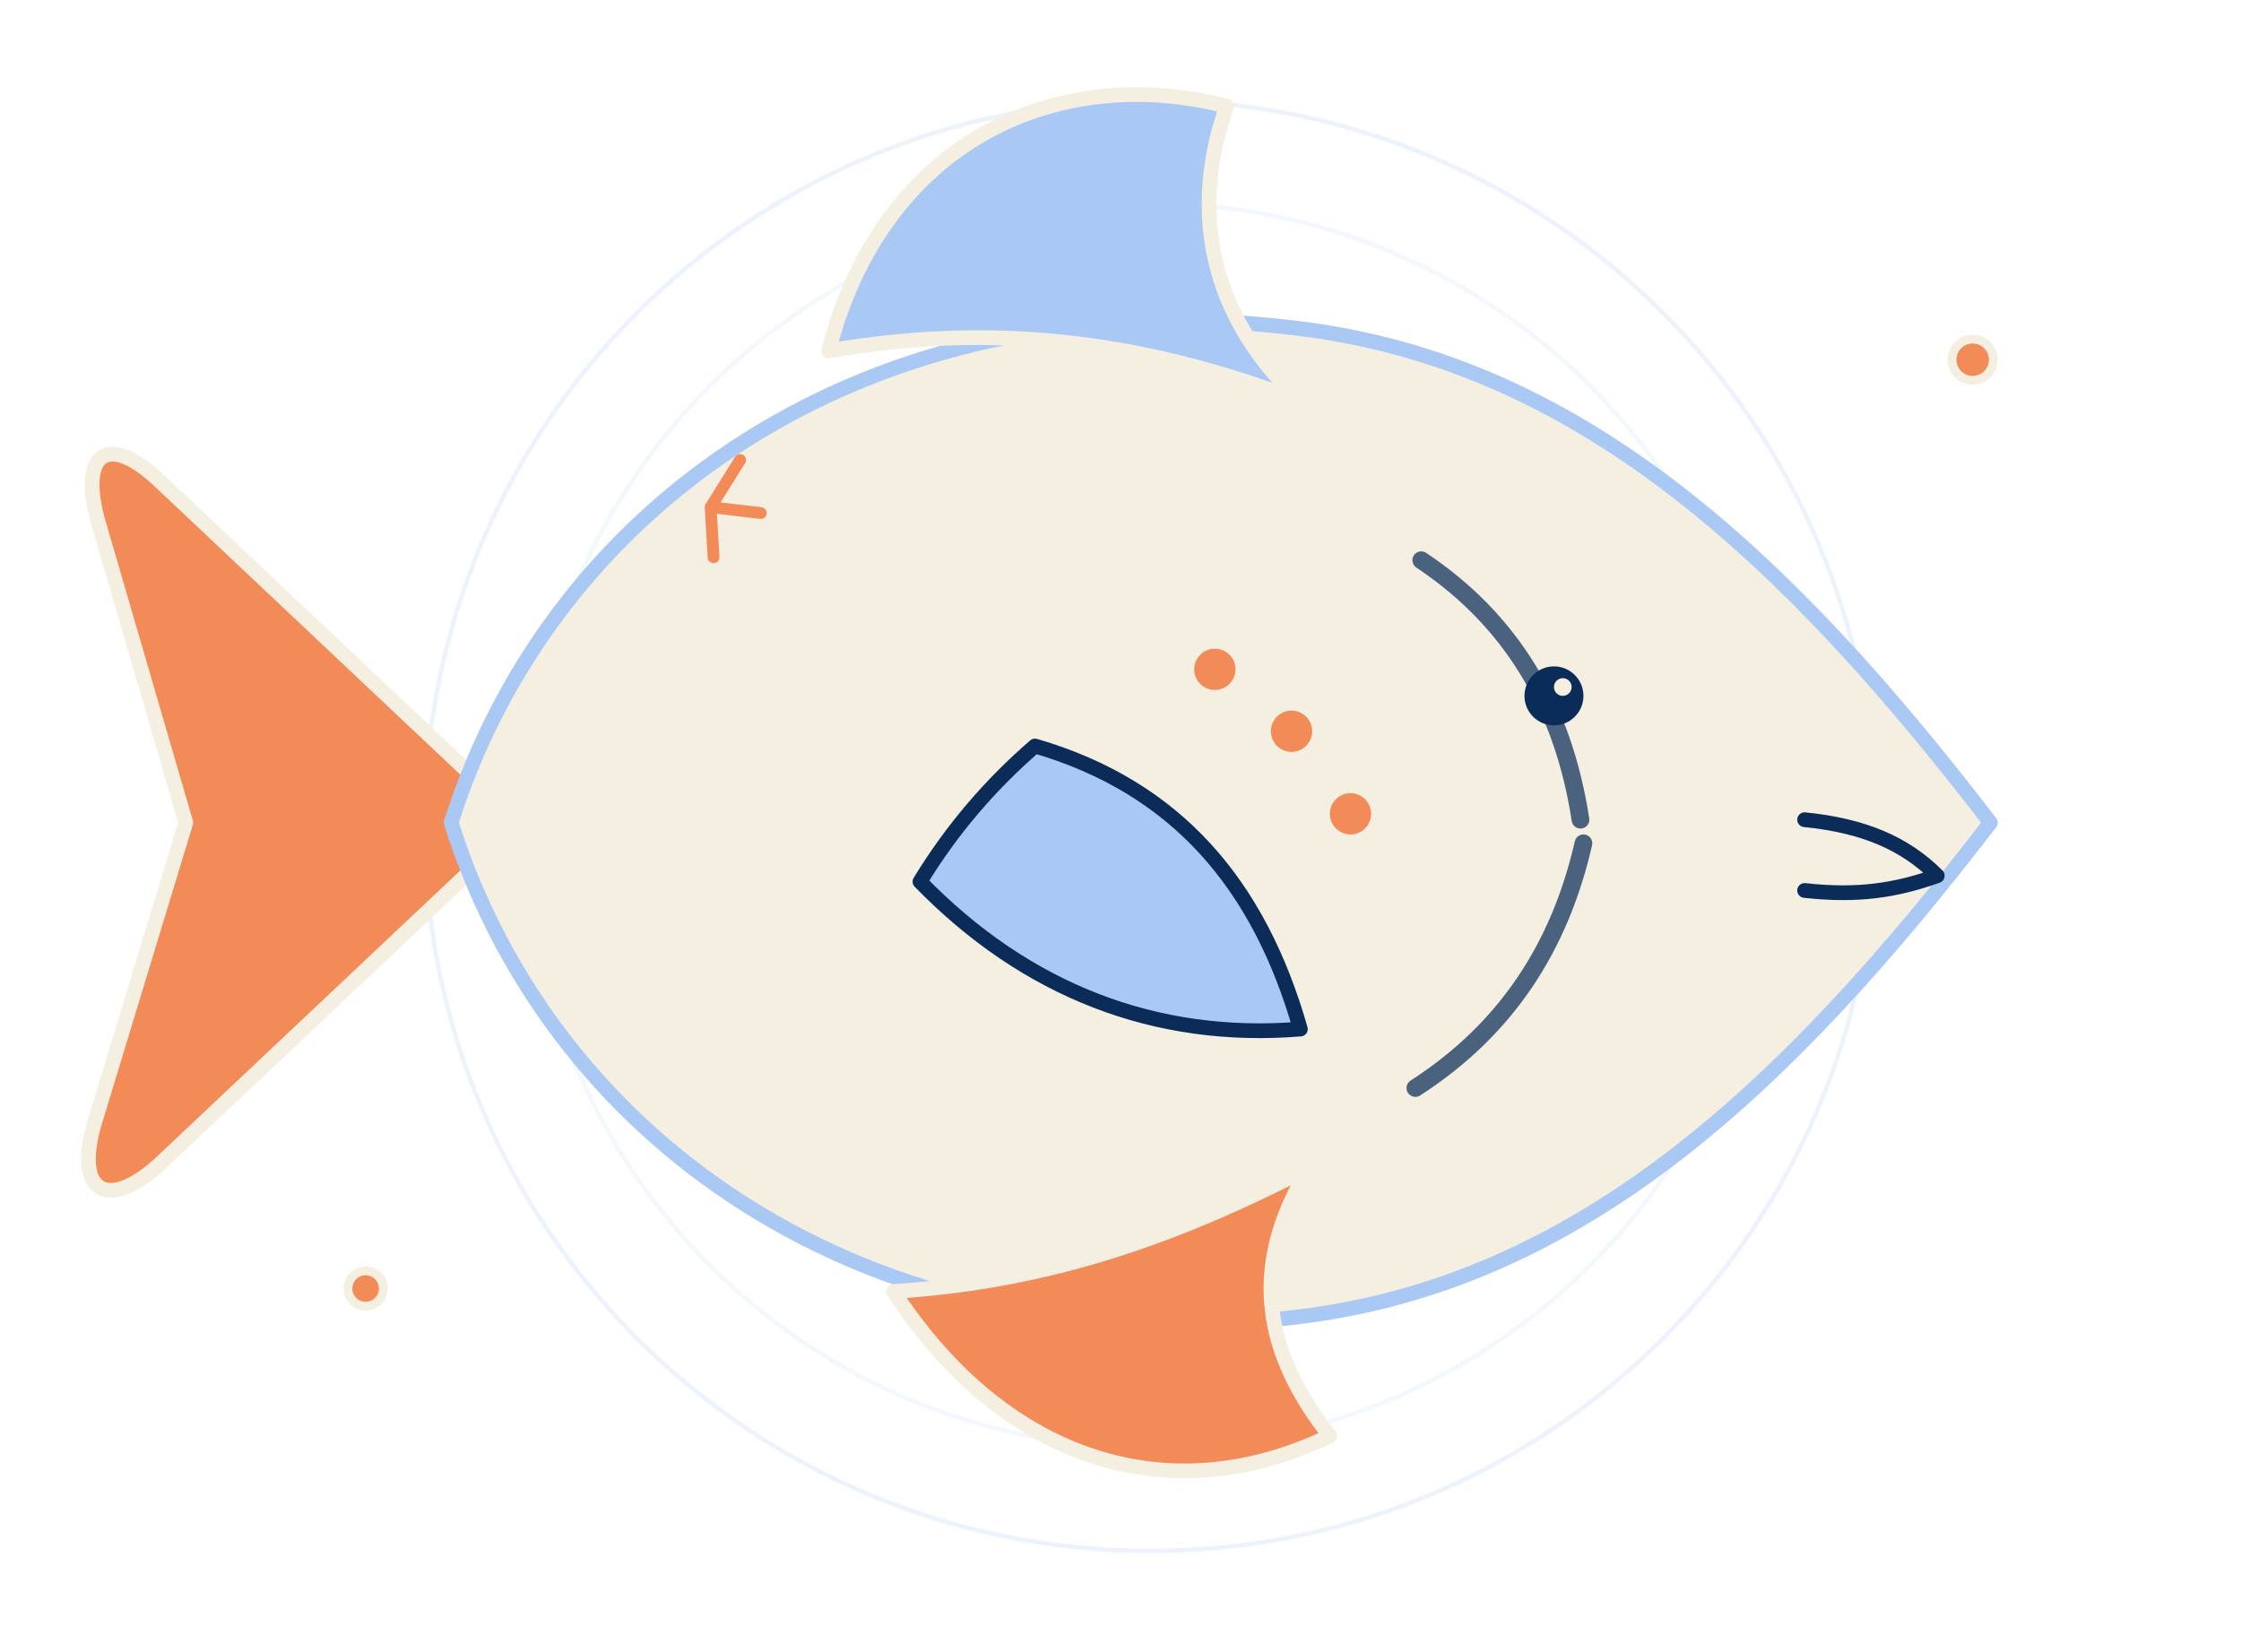
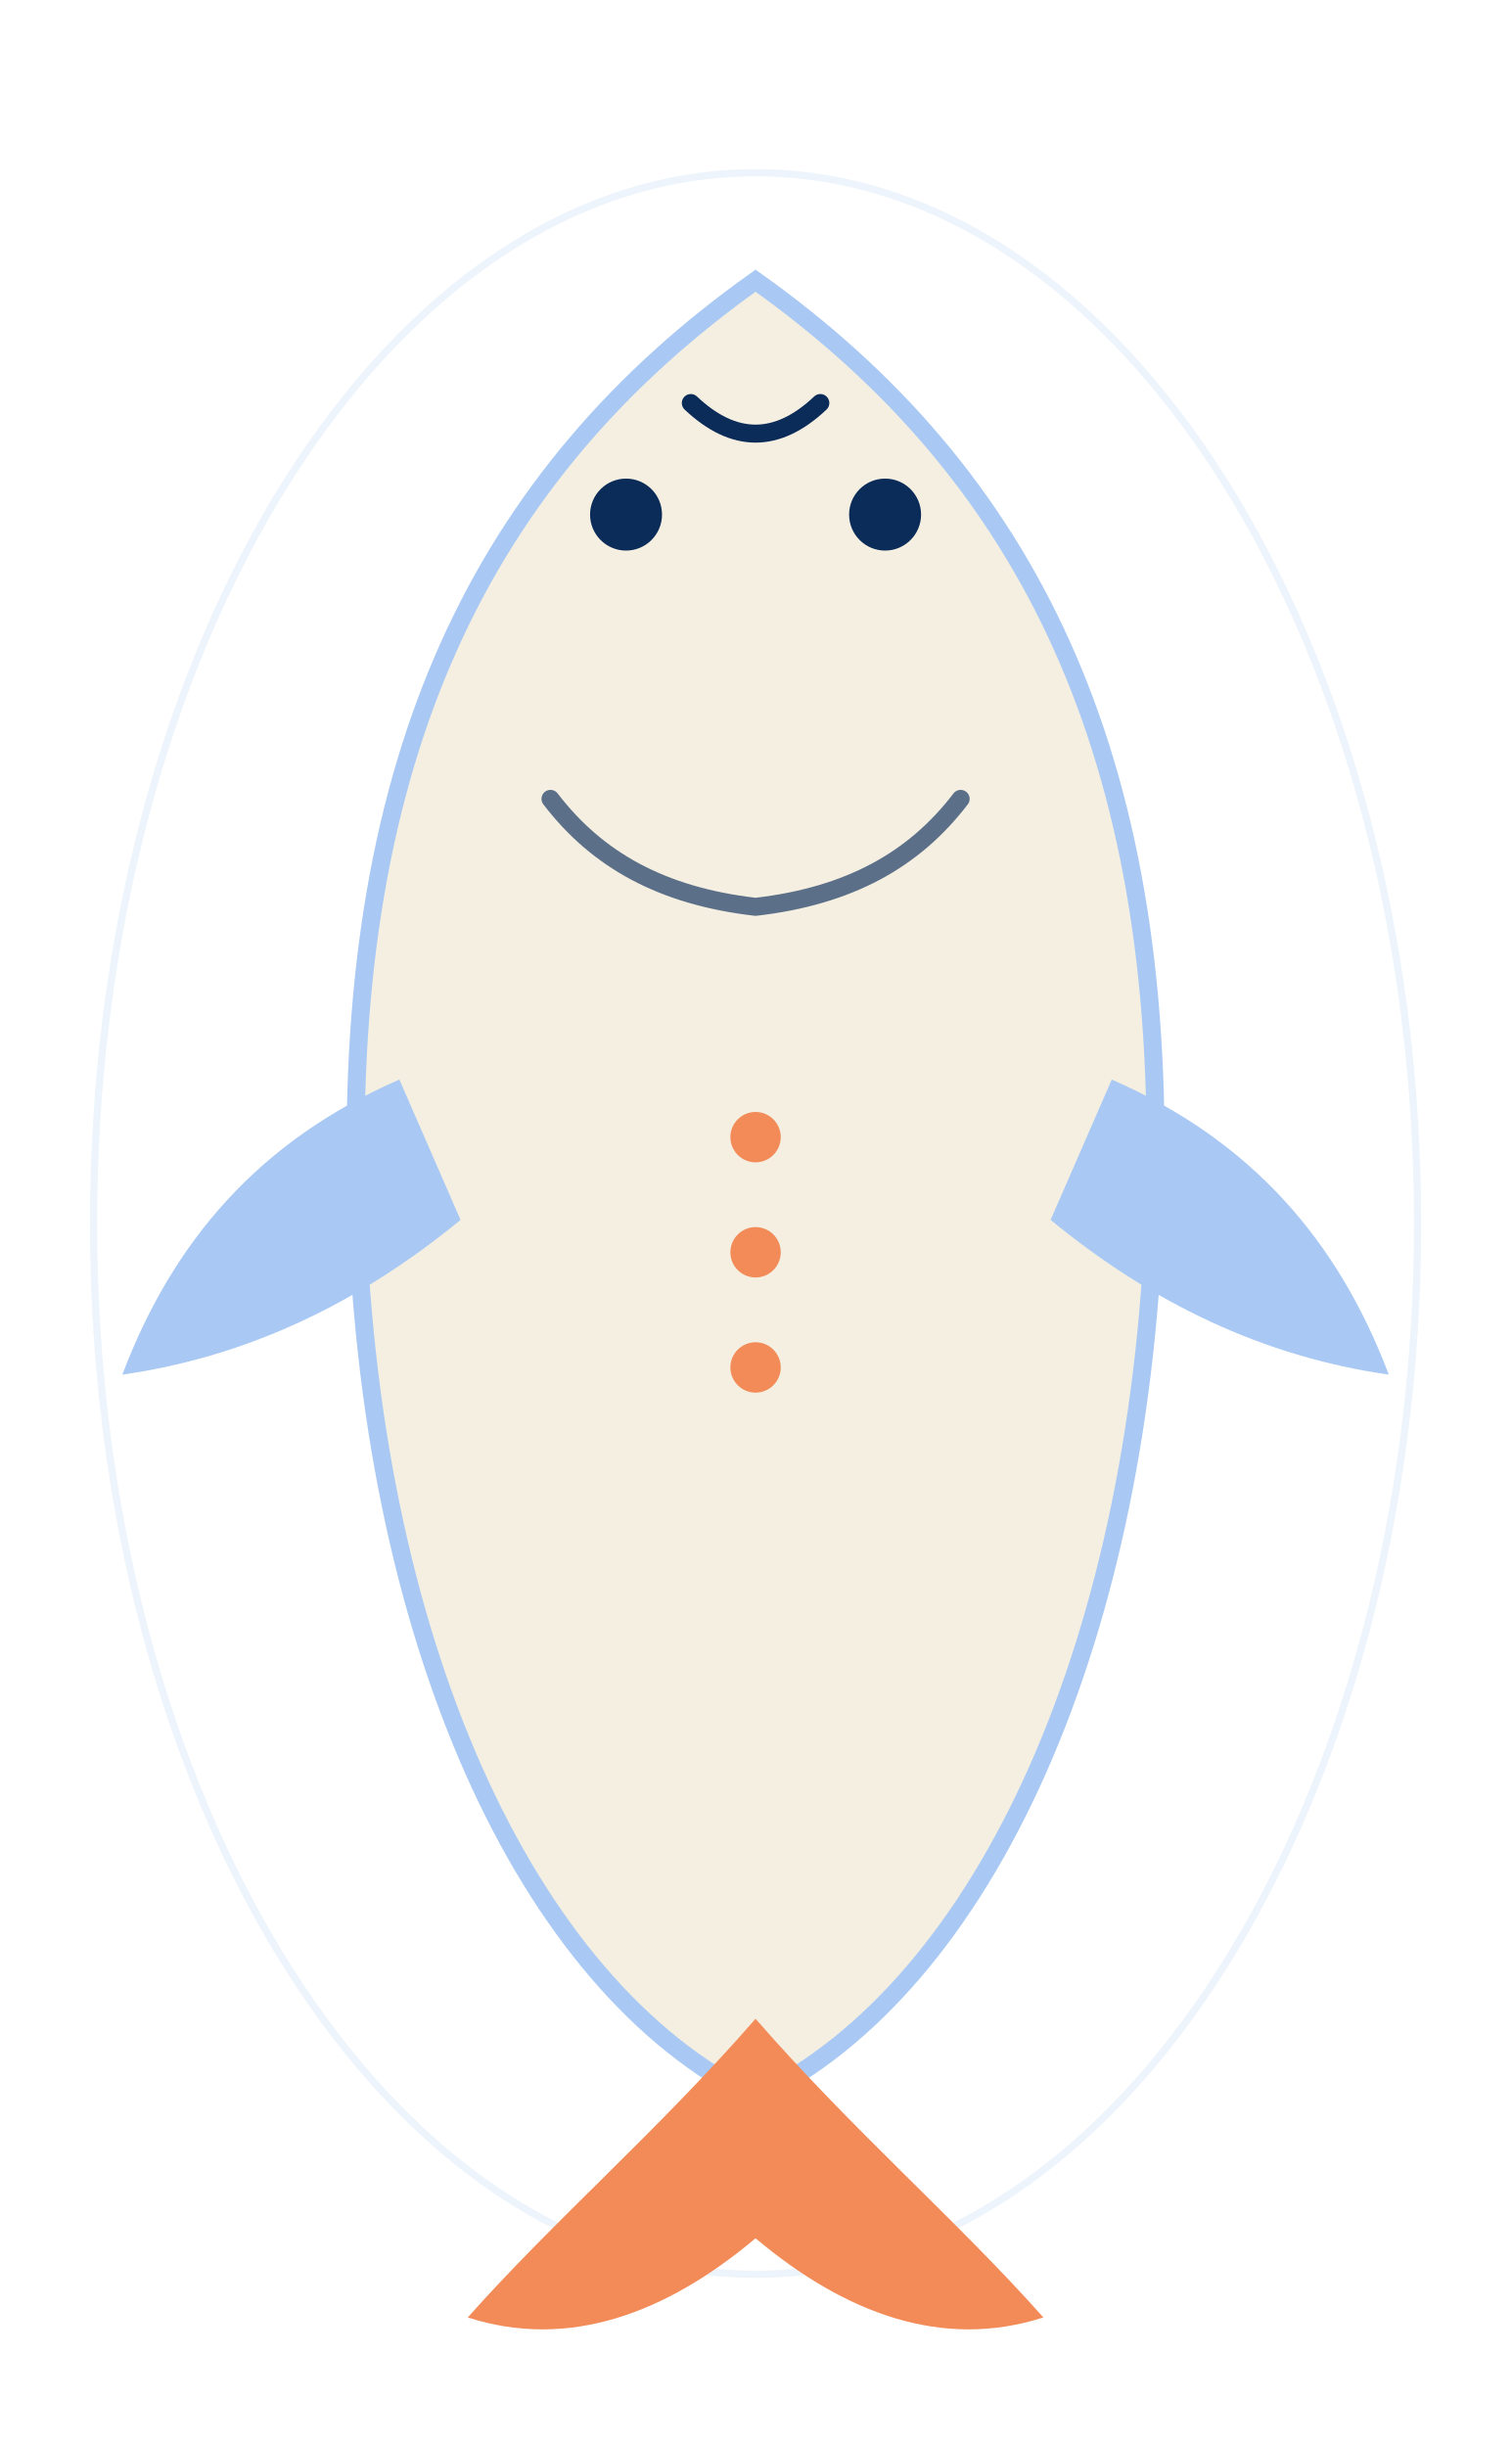
- <svg xmlns="http://www.w3.org/2000/svg" viewBox="0 0 760 560" fill="none">
-   <circle cx="390" cy="280" r="246" stroke="#A9C9F4" stroke-opacity=".22" stroke-width="1.5" />
-   <circle cx="390" cy="280" r="211" stroke="#A9C9F4" stroke-opacity=".14" stroke-width="1.5" />
-   <path d="M177 279 54 163c-17-16-27-10-21 13l30 103-31 102c-7 24 5 30 23 13l123-116Z" fill="#F28B58" stroke="#F4EFE1" stroke-width="5" stroke-linejoin="round" />
-   <path d="M153 279c35-111 147-187 292-167 92 13 161 77 230 167-69 90-138 154-230 167-145 20-257-56-292-167Z" fill="#F4EFE1" stroke="#A9C9F4" stroke-width="5" stroke-linejoin="round" />
-   <path d="M281 119c18-70 76-98 135-83-12 34-7 70 25 100-57-22-108-26-160-17Z" fill="#A9C9F4" stroke="#F4EFE1" stroke-width="5" stroke-linejoin="round" />
-   <path d="M303 438c38 58 94 75 148 49-22-28-28-57-7-91-50 26-93 39-141 42Z" fill="#F28B58" stroke="#F4EFE1" stroke-width="5" stroke-linejoin="round" />
-   <path d="M351 253c48 14 76 47 90 96-49 4-93-13-129-50 11-18 24-33 39-46Z" fill="#A9C9F4" stroke="#0B2B59" stroke-width="5" stroke-linejoin="round" />
-   <path d="M482 190c30 20 48 49 54 88M480 369c31-20 49-48 57-83" stroke="#0B2B59" stroke-opacity=".72" stroke-width="6" stroke-linecap="round" />
-   <circle cx="527" cy="236" r="10" fill="#0B2B59" />
-   <circle cx="530" cy="233" r="3" fill="#F4EFE1" />
-   <path d="M612 278c20 2 34 8 45 19-14 5-27 7-45 5" stroke="#0B2B59" stroke-width="5" stroke-linecap="round" stroke-linejoin="round" />
-   <circle cx="412" cy="227" r="7" fill="#F28B58" />
-   <circle cx="438" cy="248" r="7" fill="#F28B58" />
-   <circle cx="458" cy="276" r="7" fill="#F28B58" />
-   <path d="m241 172 10-16m-10 16 17 2m-17-2 1 17" stroke="#F28B58" stroke-width="4" stroke-linecap="round" />
-   <circle cx="669" cy="122" r="7" fill="#F28B58" stroke="#F4EFE1" stroke-width="3" />
-   <circle cx="124" cy="437" r="6" fill="#F28B58" stroke="#F4EFE1" stroke-width="3" />
+ <svg xmlns="http://www.w3.org/2000/svg" viewBox="0 0 420 680" fill="none">
+   <ellipse cx="210" cy="340" rx="184" ry="292" stroke="#A9C9F4" stroke-opacity=".2" stroke-width="2" />
+   <path d="M210 78c-76 54-114 132-111 253 3 124 47 221 111 252 64-31 108-128 111-252 3-121-35-199-111-253Z" fill="#F4EFE1" stroke="#A9C9F4" stroke-width="5" />
+   <path d="M210 561c-27 31-56 56-80 83 28 9 55-1 80-22 25 21 52 31 80 22-24-27-53-52-80-83Z" fill="#F28B58" />
+   <path d="M111 300c-39 17-63 45-77 82 35-5 66-20 94-43m181-39c39 17 63 45 77 82-35-5-66-20-94-43" fill="#A9C9F4" />
+   <path d="M192 112q18 17 36 0" stroke="#0B2B59" stroke-width="5" stroke-linecap="round" />
+   <circle cx="174" cy="143" r="10" fill="#0B2B59" />
+   <circle cx="246" cy="143" r="10" fill="#0B2B59" />
+   <path d="M153 222c13 17 31 27 57 30m57-30c-13 17-31 27-57 30" stroke="#0B2B59" stroke-opacity=".65" stroke-width="5" stroke-linecap="round" />
+   <circle cx="210" cy="316" r="7" fill="#F28B58" />
+   <circle cx="210" cy="348" r="7" fill="#F28B58" />
+   <circle cx="210" cy="380" r="7" fill="#F28B58" />
</svg>
